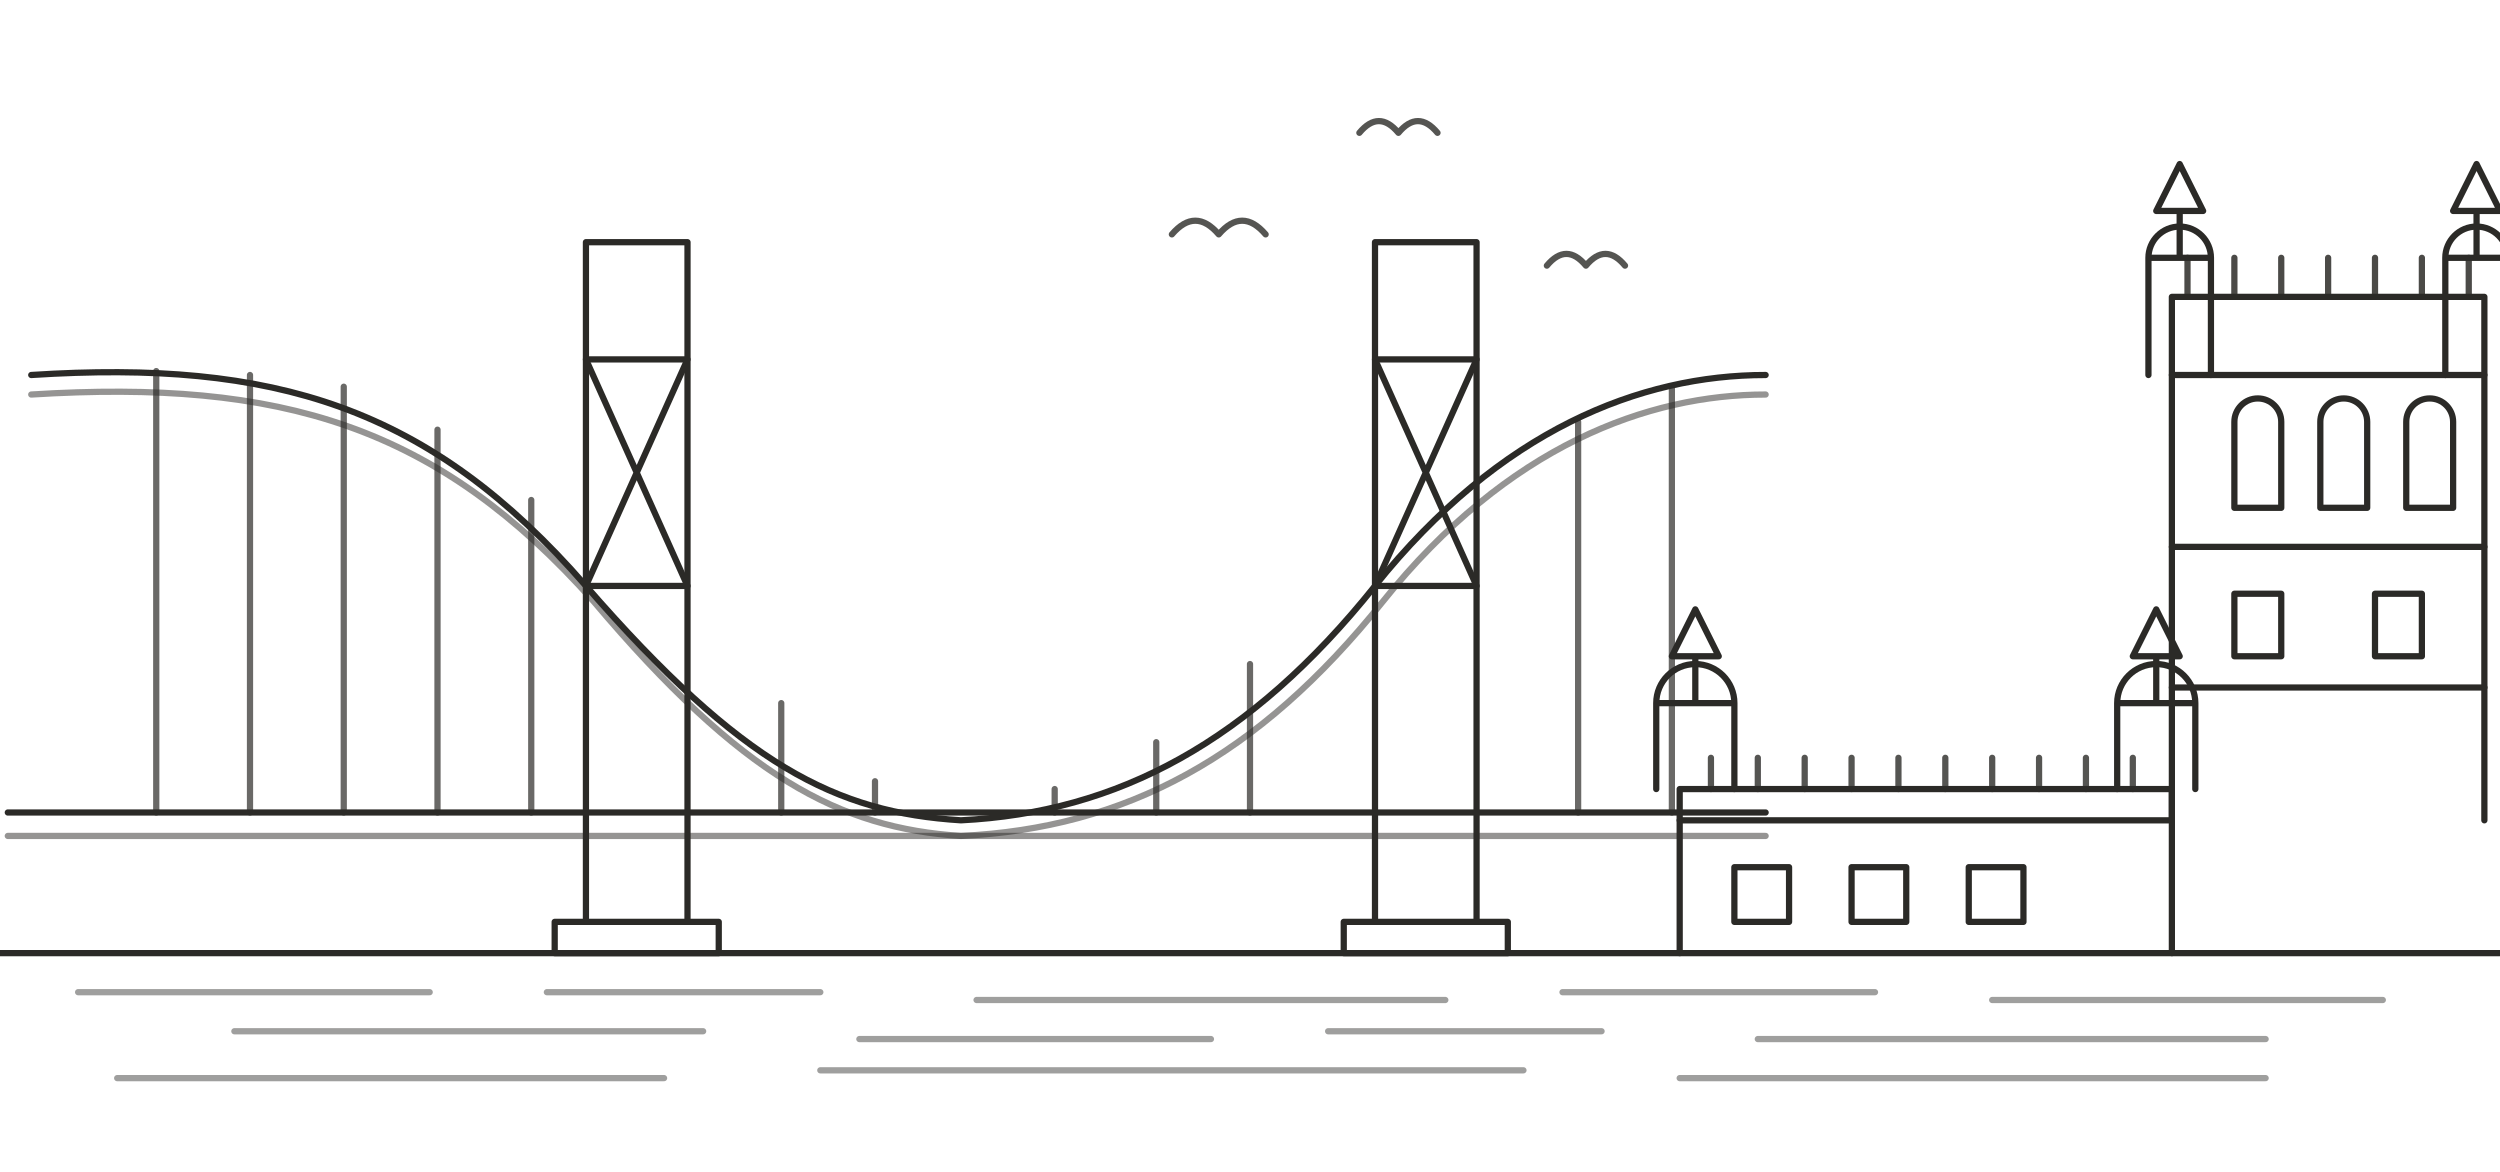
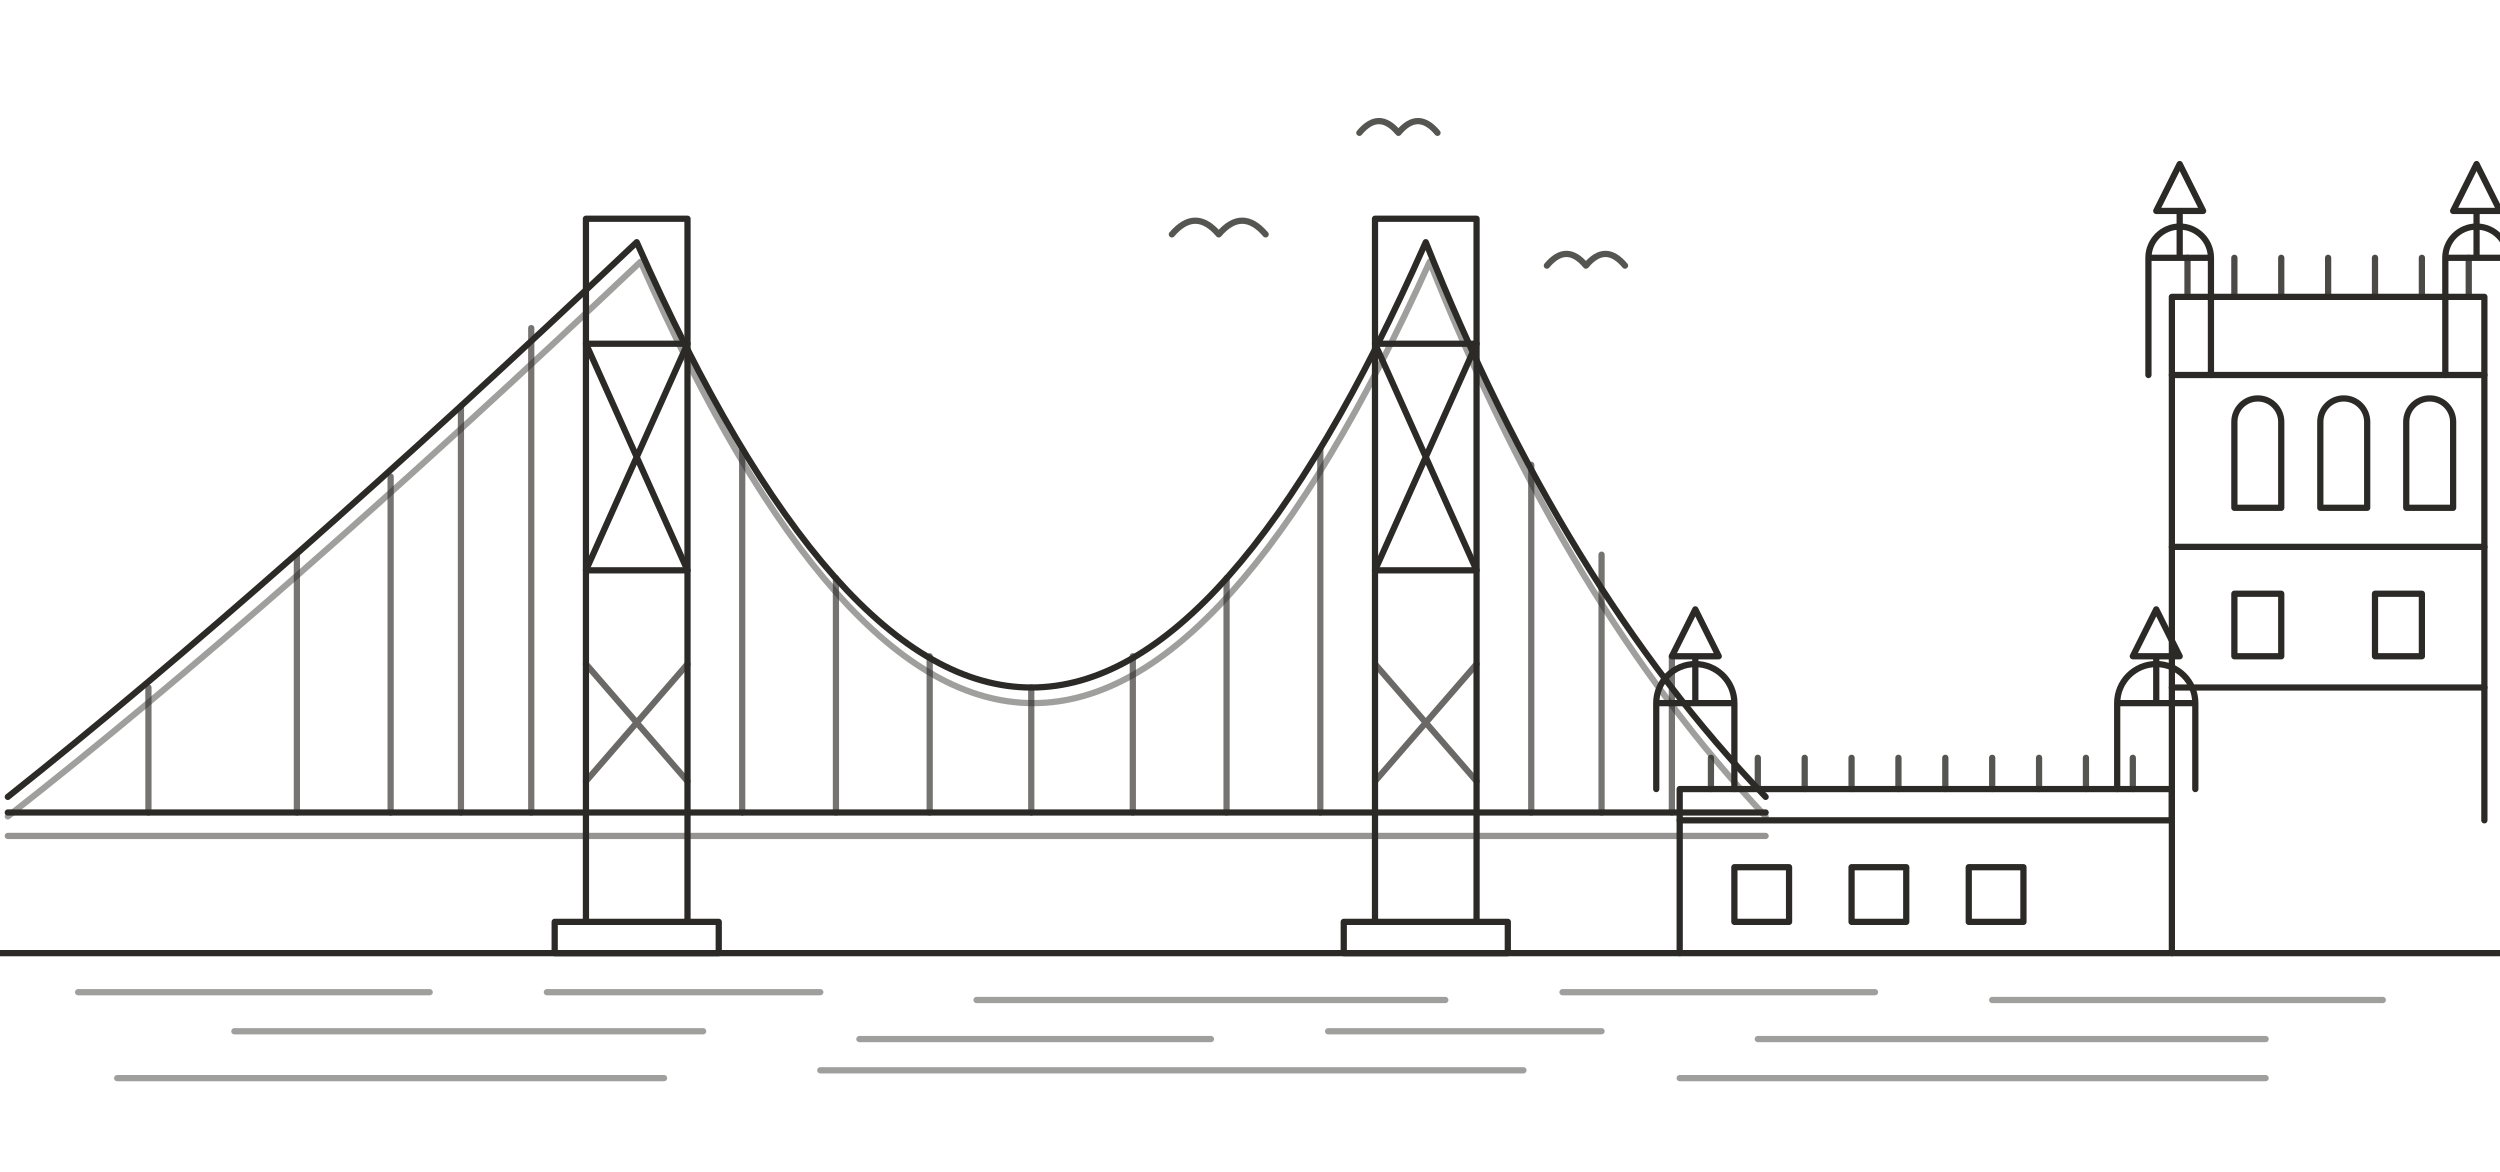
<svg xmlns="http://www.w3.org/2000/svg" viewBox="0 0 640 300" role="img" aria-label="Ponte 25 de Abril e Torre de Belém">
  <g fill="none" stroke="#2B2A27" stroke-width="1.6" stroke-linecap="round" stroke-linejoin="round">
-     <path d="M8 96 C 70 92, 110 104, 150 150 C 190 196, 214 208, 246 210 C 286 208, 320 190, 352 150 C 384 110, 420 96, 452 96" />
-     <path d="M8 101 C 72 97, 112 109, 152 154 C 190 199, 215 212, 246 214 C 288 212, 322 194, 354 154 C 386 114, 422 101, 452 101" opacity=".5" />
+     <path d="M2 204 Q 70 150 163 62 Q 264 290 365 62 Q 400 150 452 204" />
+     <path d="M2 209 Q 71 155 164 67 Q 264 293 366 67 Q 401 155 452 209" opacity=".45" />
    <path d="M2 208 L 452 208" />
    <path d="M2 214 L 452 214" opacity=".5" />
-     <path d="M150 62 L150 236 M176 62 L176 236 M150 62 L176 62 M150 92 L176 92 M150 150 L176 150" />
-     <path d="M352 62 L352 236 M378 62 L378 236 M352 62 L378 62 M352 92 L378 92 M352 150 L378 150" />
-     <path d="M150 92 L176 150 M176 92 L150 150" />
-     <path d="M352 92 L378 150 M378 92 L352 150" />
+     <path d="M150 56 L150 236 M176 56 L176 236 M150 56 L176 56 M150 88 L176 88 M150 146 L176 146" />
+     <path d="M352 56 L352 236 M378 56 L378 236 M352 56 L378 56 M352 88 L378 88 M352 146 L378 146" />
+     <path d="M150 88 L176 146 M176 88 L150 146" />
+     <path d="M352 88 L378 146 M378 88 L352 146" />
+     <path d="M150 170 L176 200 M176 170 L150 200" opacity=".7" />
+     <path d="M352 170 L378 200 M378 170 L352 200" opacity=".7" />
    <path d="M142 236 L184 236 L184 244 L142 244 Z" />
    <path d="M344 236 L386 236 L386 244 L344 244 Z" />
-     <g opacity=".7">
-       <path d="M40 95 V208 M64 96 V208 M88 99 V208 M112 110 V208 M136 128 V208" />
-       <path d="M200 180 V208 M224 200 V208 M270 202 V208 M296 190 V208 M320 170 V208" />
-       <path d="M404 108 V208 M428 99 V208" />
+     <g opacity=".65">
+       <path d="M38 176 V208 M76 142 V208 M100 122 V208 M118 104 V208 M136 84 V208" />
+       <path d="M190 115 V208 M214 148 V208 M238 168 V208 M264 176 V208 M290 168 V208 M314 148 V208 M338 115 V208" />
+       <path d="M392 119 V208 M410 142 V208 M428 168 V208" />
    </g>
    <path d="M300 60 q6 -7 12 0 M312 60 q6 -7 12 0" opacity=".8" />
    <path d="M348 34 q5 -6 10 0 M358 34 q5 -6 10 0" opacity=".8" />
    <path d="M396 68 q5 -6 10 0 M406 68 q5 -6 10 0" opacity=".8" />
    <path d="M430 244 L430 210 L556 210 L556 244" />
    <path d="M430 210 L430 202 L556 202 L556 210" />
    <g opacity=".8">
      <path d="M438 202 V194 M450 202 V194 M462 202 V194 M474 202 V194 M486 202 V194 M498 202 V194 M510 202 V194 M522 202 V194 M534 202 V194 M546 202 V194" />
    </g>
    <path d="M444 236 h14 v-14 h-14 z M474 236 h14 v-14 h-14 z M504 236 h14 v-14 h-14 z" />
    <path d="M424 202 v-22 a10 10 0 0 1 20 0 v22 M424 180 h20 M434 180 v-12 M428 168 h12 l-6 -12 z" />
    <path d="M542 202 v-22 a10 10 0 0 1 20 0 v22 M542 180 h20 M552 180 v-12 M546 168 h12 l-6 -12 z" />
    <path d="M556 210 L556 76 L636 76 L636 210" />
    <path d="M556 96 L636 96 M556 140 L636 140 M556 176 L636 176" />
    <g opacity=".85">
      <path d="M560 76 V66 M572 76 V66 M584 76 V66 M596 76 V66 M608 76 V66 M620 76 V66 M632 76 V66" />
    </g>
    <path d="M572 130 h12 v-22 a6 6 0 0 0 -12 0 z" />
    <path d="M594 130 h12 v-22 a6 6 0 0 0 -12 0 z" />
    <path d="M616 130 h12 v-22 a6 6 0 0 0 -12 0 z" />
    <path d="M572 168 h12 v-16 h-12 z M608 168 h12 v-16 h-12 z" />
    <path d="M550 96 v-30 a8 8 0 0 1 16 0 v30 M550 66 h16 M558 66 v-12 M552 54 h12 l-6 -12 z" />
    <path d="M626 96 v-30 a8 8 0 0 1 16 0 v30 M626 66 h16 M634 66 v-12 M628 54 h12 l-6 -12 z" />
    <path d="M0 244 L640 244" />
    <g opacity=".45">
      <path d="M20 254 h90 M140 254 h70 M250 256 h120 M400 254 h80 M510 256 h100" />
      <path d="M60 264 h120 M220 266 h90 M340 264 h70 M450 266 h130" />
      <path d="M30 276 h140 M210 274 h180 M430 276 h150" />
    </g>
  </g>
</svg>
